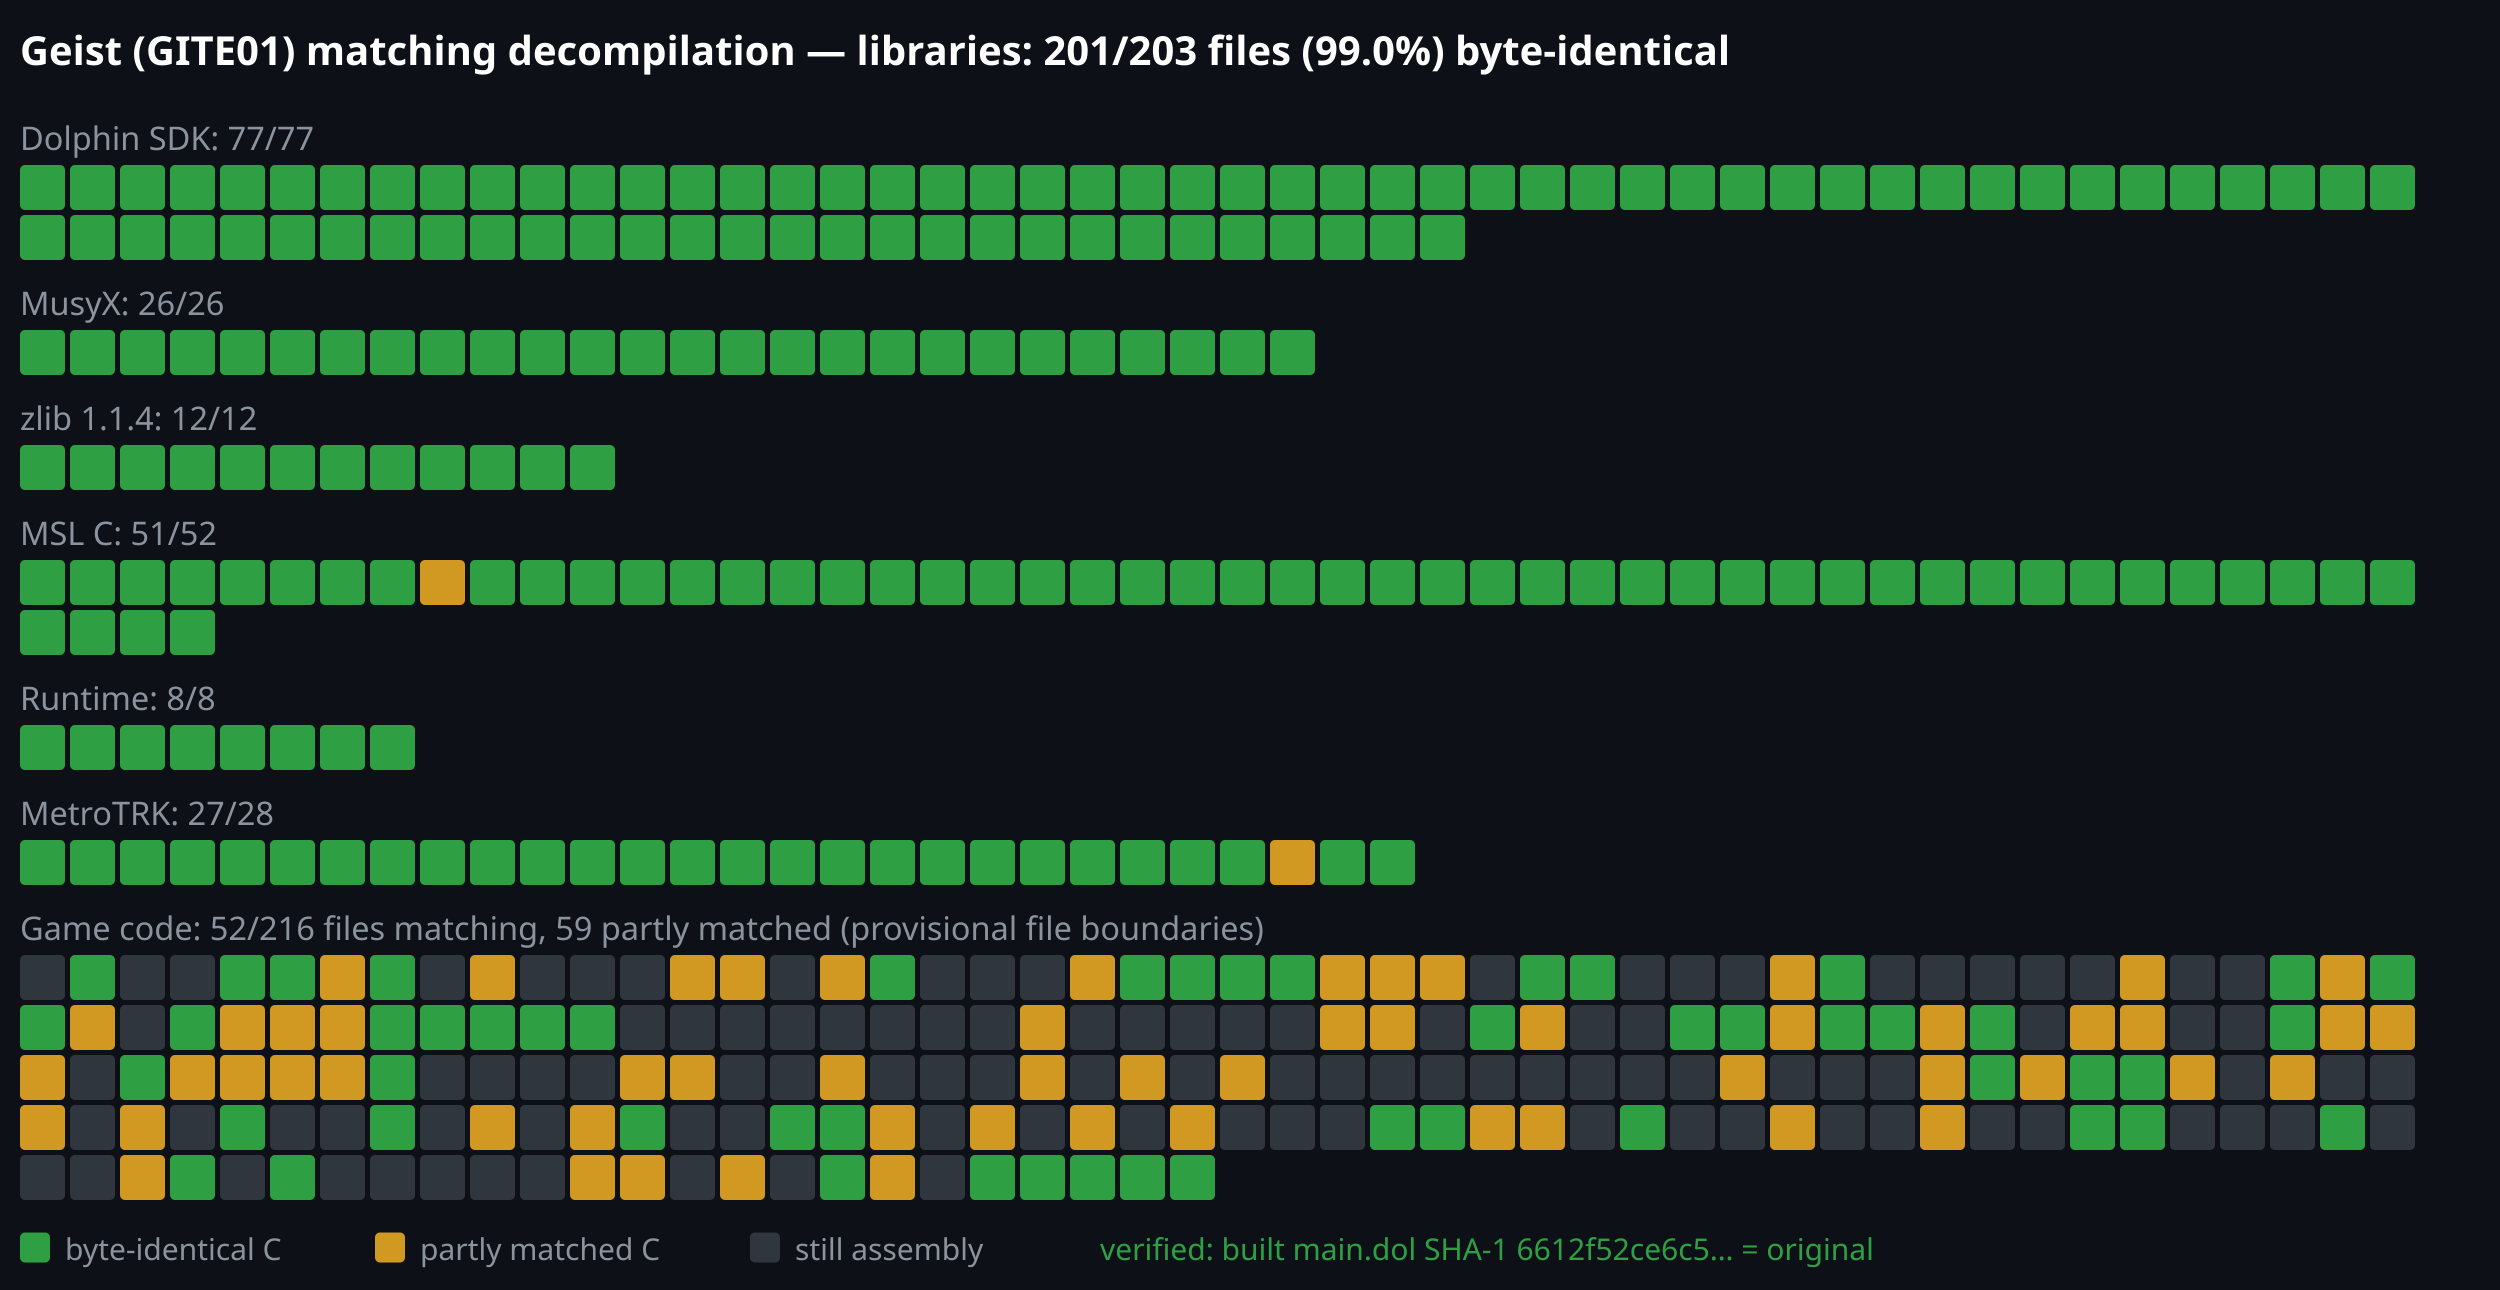
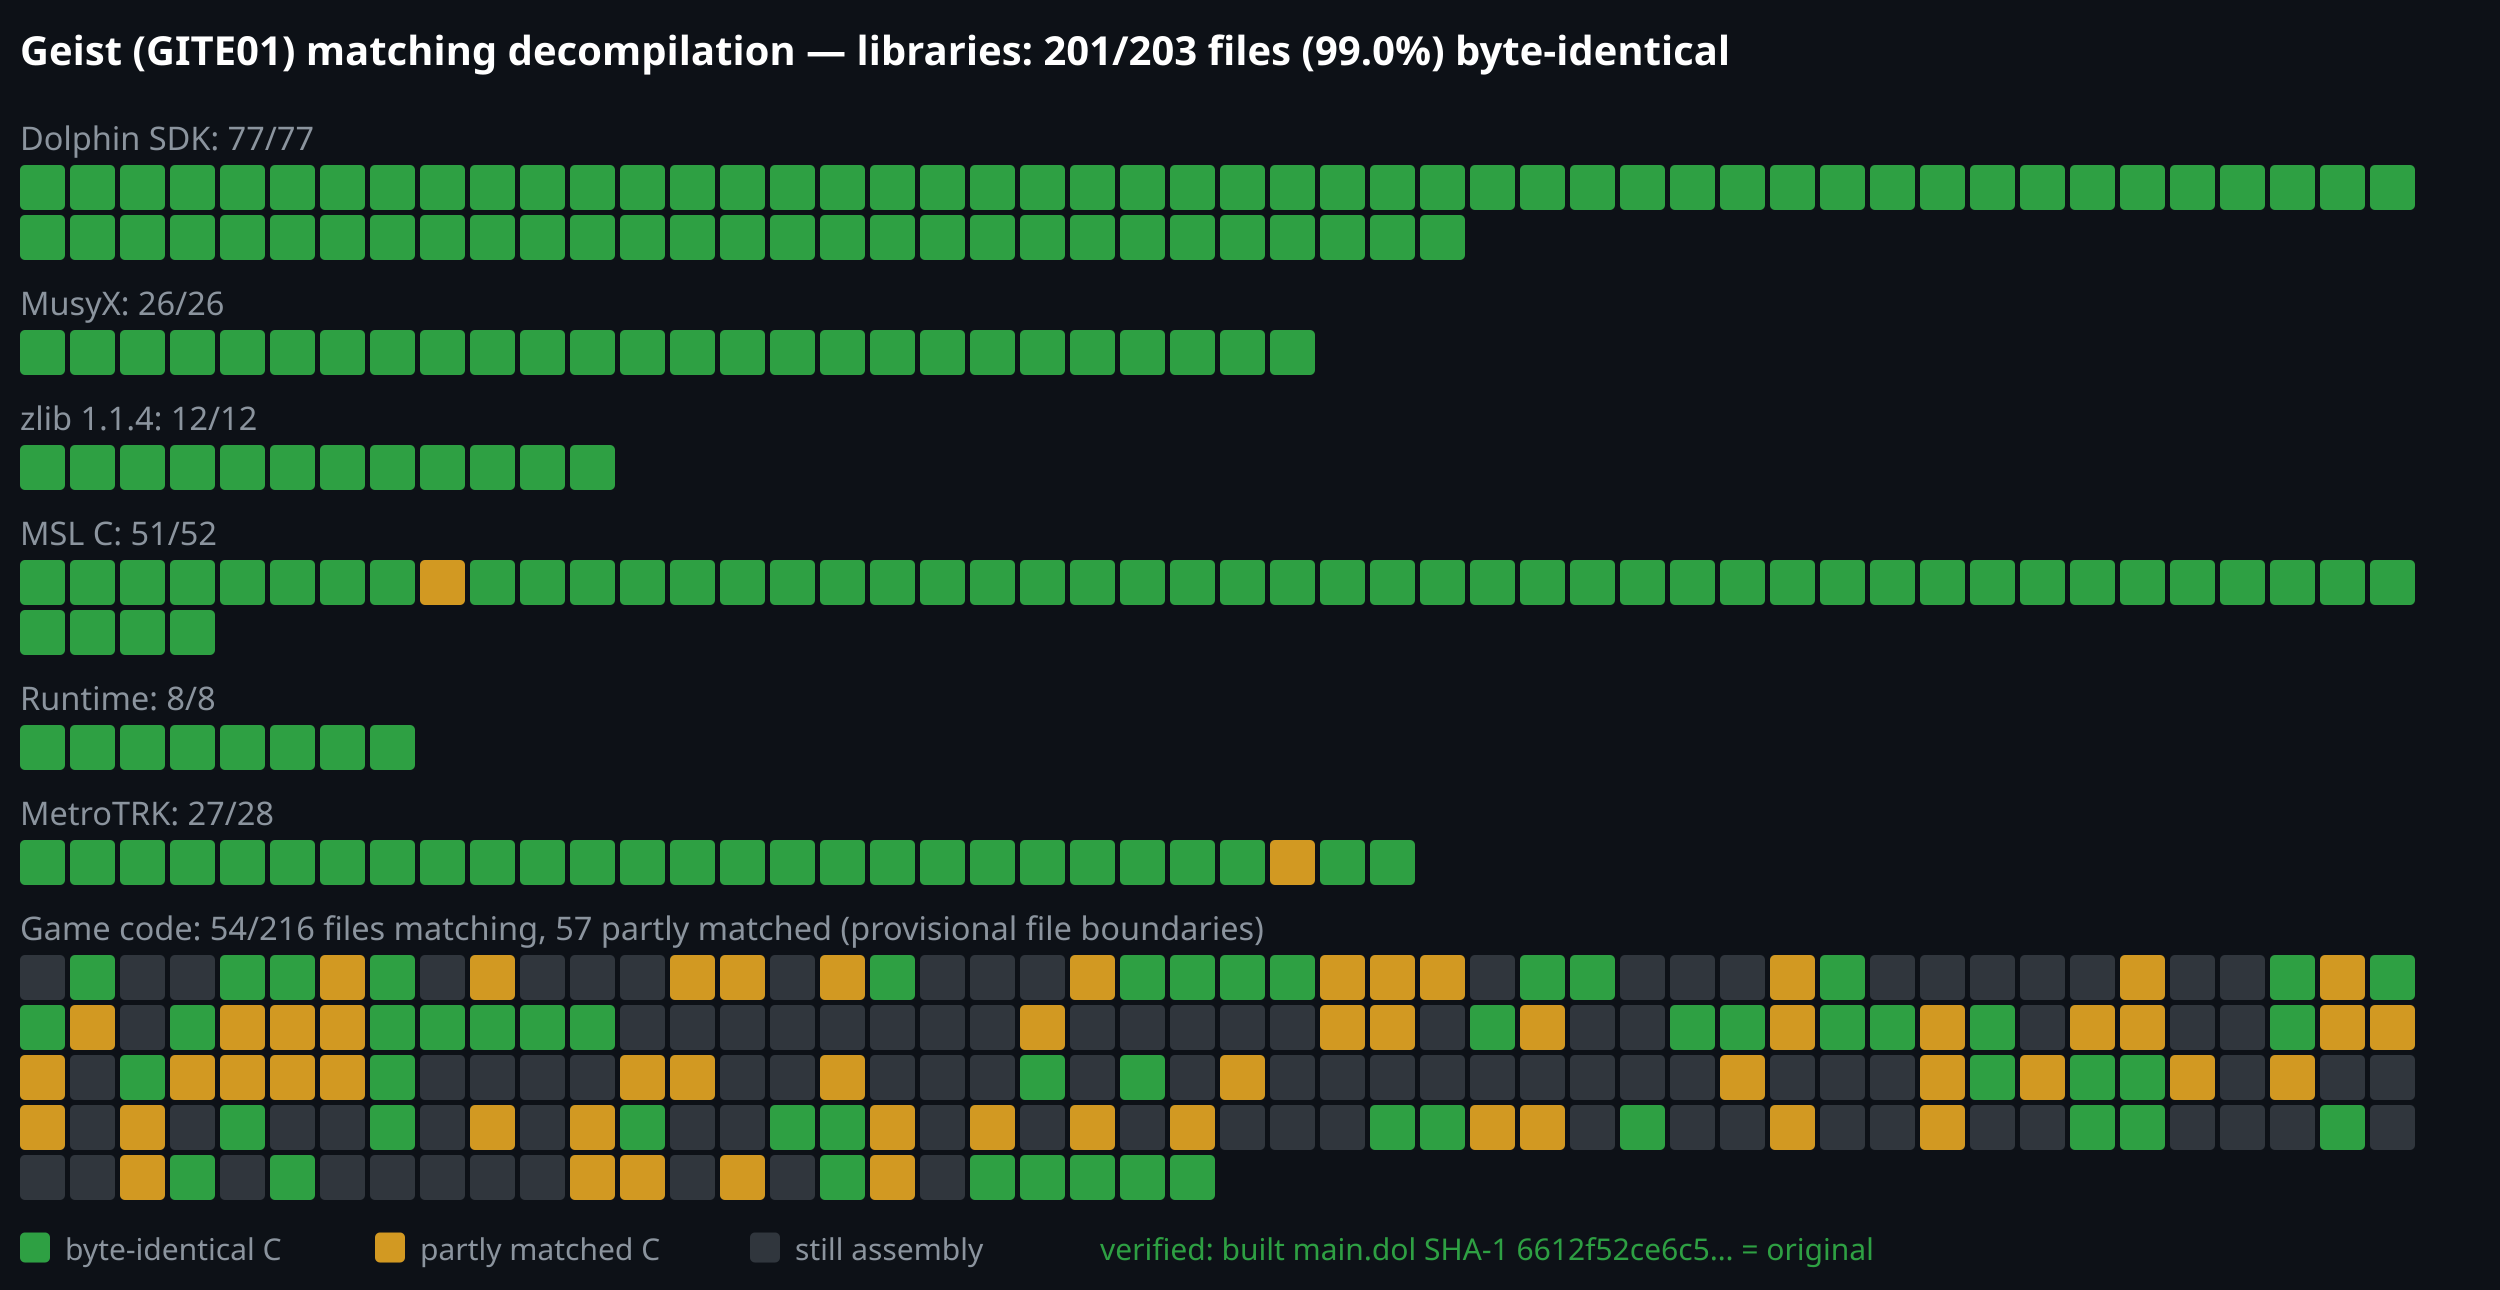
<svg xmlns="http://www.w3.org/2000/svg" viewBox="0 0 1000 516" width="1000" height="516">
  <rect width="1000" height="516" fill="#0d1117" />
  <text x="8" y="26" font-family="sans-serif" font-size="16" font-weight="bold" fill="#ffffff">Geist (GITE01) matching decompilation — libraries: 201/203 files (99.0%) byte-identical</text>
  <text x="8" y="60" font-family="sans-serif" font-size="13" font-weight="normal" fill="#8b949e">Dolphin SDK: 77/77</text>
  <rect x="8" y="66" width="18" height="18" rx="2" fill="#2ea043" />
  <rect x="28" y="66" width="18" height="18" rx="2" fill="#2ea043" />
  <rect x="48" y="66" width="18" height="18" rx="2" fill="#2ea043" />
  <rect x="68" y="66" width="18" height="18" rx="2" fill="#2ea043" />
  <rect x="88" y="66" width="18" height="18" rx="2" fill="#2ea043" />
  <rect x="108" y="66" width="18" height="18" rx="2" fill="#2ea043" />
  <rect x="128" y="66" width="18" height="18" rx="2" fill="#2ea043" />
  <rect x="148" y="66" width="18" height="18" rx="2" fill="#2ea043" />
  <rect x="168" y="66" width="18" height="18" rx="2" fill="#2ea043" />
  <rect x="188" y="66" width="18" height="18" rx="2" fill="#2ea043" />
  <rect x="208" y="66" width="18" height="18" rx="2" fill="#2ea043" />
  <rect x="228" y="66" width="18" height="18" rx="2" fill="#2ea043" />
  <rect x="248" y="66" width="18" height="18" rx="2" fill="#2ea043" />
  <rect x="268" y="66" width="18" height="18" rx="2" fill="#2ea043" />
  <rect x="288" y="66" width="18" height="18" rx="2" fill="#2ea043" />
  <rect x="308" y="66" width="18" height="18" rx="2" fill="#2ea043" />
  <rect x="328" y="66" width="18" height="18" rx="2" fill="#2ea043" />
  <rect x="348" y="66" width="18" height="18" rx="2" fill="#2ea043" />
  <rect x="368" y="66" width="18" height="18" rx="2" fill="#2ea043" />
  <rect x="388" y="66" width="18" height="18" rx="2" fill="#2ea043" />
  <rect x="408" y="66" width="18" height="18" rx="2" fill="#2ea043" />
  <rect x="428" y="66" width="18" height="18" rx="2" fill="#2ea043" />
  <rect x="448" y="66" width="18" height="18" rx="2" fill="#2ea043" />
  <rect x="468" y="66" width="18" height="18" rx="2" fill="#2ea043" />
  <rect x="488" y="66" width="18" height="18" rx="2" fill="#2ea043" />
  <rect x="508" y="66" width="18" height="18" rx="2" fill="#2ea043" />
  <rect x="528" y="66" width="18" height="18" rx="2" fill="#2ea043" />
  <rect x="548" y="66" width="18" height="18" rx="2" fill="#2ea043" />
  <rect x="568" y="66" width="18" height="18" rx="2" fill="#2ea043" />
  <rect x="588" y="66" width="18" height="18" rx="2" fill="#2ea043" />
  <rect x="608" y="66" width="18" height="18" rx="2" fill="#2ea043" />
  <rect x="628" y="66" width="18" height="18" rx="2" fill="#2ea043" />
  <rect x="648" y="66" width="18" height="18" rx="2" fill="#2ea043" />
  <rect x="668" y="66" width="18" height="18" rx="2" fill="#2ea043" />
  <rect x="688" y="66" width="18" height="18" rx="2" fill="#2ea043" />
  <rect x="708" y="66" width="18" height="18" rx="2" fill="#2ea043" />
  <rect x="728" y="66" width="18" height="18" rx="2" fill="#2ea043" />
  <rect x="748" y="66" width="18" height="18" rx="2" fill="#2ea043" />
  <rect x="768" y="66" width="18" height="18" rx="2" fill="#2ea043" />
  <rect x="788" y="66" width="18" height="18" rx="2" fill="#2ea043" />
  <rect x="808" y="66" width="18" height="18" rx="2" fill="#2ea043" />
  <rect x="828" y="66" width="18" height="18" rx="2" fill="#2ea043" />
  <rect x="848" y="66" width="18" height="18" rx="2" fill="#2ea043" />
  <rect x="868" y="66" width="18" height="18" rx="2" fill="#2ea043" />
  <rect x="888" y="66" width="18" height="18" rx="2" fill="#2ea043" />
  <rect x="908" y="66" width="18" height="18" rx="2" fill="#2ea043" />
  <rect x="928" y="66" width="18" height="18" rx="2" fill="#2ea043" />
  <rect x="948" y="66" width="18" height="18" rx="2" fill="#2ea043" />
  <rect x="8" y="86" width="18" height="18" rx="2" fill="#2ea043" />
  <rect x="28" y="86" width="18" height="18" rx="2" fill="#2ea043" />
  <rect x="48" y="86" width="18" height="18" rx="2" fill="#2ea043" />
  <rect x="68" y="86" width="18" height="18" rx="2" fill="#2ea043" />
  <rect x="88" y="86" width="18" height="18" rx="2" fill="#2ea043" />
  <rect x="108" y="86" width="18" height="18" rx="2" fill="#2ea043" />
  <rect x="128" y="86" width="18" height="18" rx="2" fill="#2ea043" />
  <rect x="148" y="86" width="18" height="18" rx="2" fill="#2ea043" />
  <rect x="168" y="86" width="18" height="18" rx="2" fill="#2ea043" />
  <rect x="188" y="86" width="18" height="18" rx="2" fill="#2ea043" />
  <rect x="208" y="86" width="18" height="18" rx="2" fill="#2ea043" />
  <rect x="228" y="86" width="18" height="18" rx="2" fill="#2ea043" />
  <rect x="248" y="86" width="18" height="18" rx="2" fill="#2ea043" />
  <rect x="268" y="86" width="18" height="18" rx="2" fill="#2ea043" />
  <rect x="288" y="86" width="18" height="18" rx="2" fill="#2ea043" />
  <rect x="308" y="86" width="18" height="18" rx="2" fill="#2ea043" />
  <rect x="328" y="86" width="18" height="18" rx="2" fill="#2ea043" />
  <rect x="348" y="86" width="18" height="18" rx="2" fill="#2ea043" />
  <rect x="368" y="86" width="18" height="18" rx="2" fill="#2ea043" />
  <rect x="388" y="86" width="18" height="18" rx="2" fill="#2ea043" />
  <rect x="408" y="86" width="18" height="18" rx="2" fill="#2ea043" />
  <rect x="428" y="86" width="18" height="18" rx="2" fill="#2ea043" />
  <rect x="448" y="86" width="18" height="18" rx="2" fill="#2ea043" />
  <rect x="468" y="86" width="18" height="18" rx="2" fill="#2ea043" />
  <rect x="488" y="86" width="18" height="18" rx="2" fill="#2ea043" />
  <rect x="508" y="86" width="18" height="18" rx="2" fill="#2ea043" />
  <rect x="528" y="86" width="18" height="18" rx="2" fill="#2ea043" />
  <rect x="548" y="86" width="18" height="18" rx="2" fill="#2ea043" />
  <rect x="568" y="86" width="18" height="18" rx="2" fill="#2ea043" />
  <text x="8" y="126" font-family="sans-serif" font-size="13" font-weight="normal" fill="#8b949e">MusyX: 26/26</text>
  <rect x="8" y="132" width="18" height="18" rx="2" fill="#2ea043" />
  <rect x="28" y="132" width="18" height="18" rx="2" fill="#2ea043" />
  <rect x="48" y="132" width="18" height="18" rx="2" fill="#2ea043" />
  <rect x="68" y="132" width="18" height="18" rx="2" fill="#2ea043" />
  <rect x="88" y="132" width="18" height="18" rx="2" fill="#2ea043" />
  <rect x="108" y="132" width="18" height="18" rx="2" fill="#2ea043" />
  <rect x="128" y="132" width="18" height="18" rx="2" fill="#2ea043" />
  <rect x="148" y="132" width="18" height="18" rx="2" fill="#2ea043" />
  <rect x="168" y="132" width="18" height="18" rx="2" fill="#2ea043" />
  <rect x="188" y="132" width="18" height="18" rx="2" fill="#2ea043" />
  <rect x="208" y="132" width="18" height="18" rx="2" fill="#2ea043" />
  <rect x="228" y="132" width="18" height="18" rx="2" fill="#2ea043" />
  <rect x="248" y="132" width="18" height="18" rx="2" fill="#2ea043" />
  <rect x="268" y="132" width="18" height="18" rx="2" fill="#2ea043" />
  <rect x="288" y="132" width="18" height="18" rx="2" fill="#2ea043" />
  <rect x="308" y="132" width="18" height="18" rx="2" fill="#2ea043" />
  <rect x="328" y="132" width="18" height="18" rx="2" fill="#2ea043" />
  <rect x="348" y="132" width="18" height="18" rx="2" fill="#2ea043" />
  <rect x="368" y="132" width="18" height="18" rx="2" fill="#2ea043" />
  <rect x="388" y="132" width="18" height="18" rx="2" fill="#2ea043" />
  <rect x="408" y="132" width="18" height="18" rx="2" fill="#2ea043" />
  <rect x="428" y="132" width="18" height="18" rx="2" fill="#2ea043" />
  <rect x="448" y="132" width="18" height="18" rx="2" fill="#2ea043" />
  <rect x="468" y="132" width="18" height="18" rx="2" fill="#2ea043" />
  <rect x="488" y="132" width="18" height="18" rx="2" fill="#2ea043" />
  <rect x="508" y="132" width="18" height="18" rx="2" fill="#2ea043" />
  <text x="8" y="172" font-family="sans-serif" font-size="13" font-weight="normal" fill="#8b949e">zlib 1.1.4: 12/12</text>
  <rect x="8" y="178" width="18" height="18" rx="2" fill="#2ea043" />
  <rect x="28" y="178" width="18" height="18" rx="2" fill="#2ea043" />
  <rect x="48" y="178" width="18" height="18" rx="2" fill="#2ea043" />
  <rect x="68" y="178" width="18" height="18" rx="2" fill="#2ea043" />
  <rect x="88" y="178" width="18" height="18" rx="2" fill="#2ea043" />
  <rect x="108" y="178" width="18" height="18" rx="2" fill="#2ea043" />
  <rect x="128" y="178" width="18" height="18" rx="2" fill="#2ea043" />
  <rect x="148" y="178" width="18" height="18" rx="2" fill="#2ea043" />
  <rect x="168" y="178" width="18" height="18" rx="2" fill="#2ea043" />
  <rect x="188" y="178" width="18" height="18" rx="2" fill="#2ea043" />
  <rect x="208" y="178" width="18" height="18" rx="2" fill="#2ea043" />
  <rect x="228" y="178" width="18" height="18" rx="2" fill="#2ea043" />
  <text x="8" y="218" font-family="sans-serif" font-size="13" font-weight="normal" fill="#8b949e">MSL C: 51/52</text>
  <rect x="8" y="224" width="18" height="18" rx="2" fill="#2ea043" />
  <rect x="28" y="224" width="18" height="18" rx="2" fill="#2ea043" />
  <rect x="48" y="224" width="18" height="18" rx="2" fill="#2ea043" />
  <rect x="68" y="224" width="18" height="18" rx="2" fill="#2ea043" />
  <rect x="88" y="224" width="18" height="18" rx="2" fill="#2ea043" />
  <rect x="108" y="224" width="18" height="18" rx="2" fill="#2ea043" />
  <rect x="128" y="224" width="18" height="18" rx="2" fill="#2ea043" />
  <rect x="148" y="224" width="18" height="18" rx="2" fill="#2ea043" />
  <rect x="168" y="224" width="18" height="18" rx="2" fill="#d29922" />
  <rect x="188" y="224" width="18" height="18" rx="2" fill="#2ea043" />
  <rect x="208" y="224" width="18" height="18" rx="2" fill="#2ea043" />
  <rect x="228" y="224" width="18" height="18" rx="2" fill="#2ea043" />
  <rect x="248" y="224" width="18" height="18" rx="2" fill="#2ea043" />
  <rect x="268" y="224" width="18" height="18" rx="2" fill="#2ea043" />
  <rect x="288" y="224" width="18" height="18" rx="2" fill="#2ea043" />
  <rect x="308" y="224" width="18" height="18" rx="2" fill="#2ea043" />
  <rect x="328" y="224" width="18" height="18" rx="2" fill="#2ea043" />
  <rect x="348" y="224" width="18" height="18" rx="2" fill="#2ea043" />
  <rect x="368" y="224" width="18" height="18" rx="2" fill="#2ea043" />
  <rect x="388" y="224" width="18" height="18" rx="2" fill="#2ea043" />
  <rect x="408" y="224" width="18" height="18" rx="2" fill="#2ea043" />
  <rect x="428" y="224" width="18" height="18" rx="2" fill="#2ea043" />
  <rect x="448" y="224" width="18" height="18" rx="2" fill="#2ea043" />
  <rect x="468" y="224" width="18" height="18" rx="2" fill="#2ea043" />
  <rect x="488" y="224" width="18" height="18" rx="2" fill="#2ea043" />
  <rect x="508" y="224" width="18" height="18" rx="2" fill="#2ea043" />
  <rect x="528" y="224" width="18" height="18" rx="2" fill="#2ea043" />
  <rect x="548" y="224" width="18" height="18" rx="2" fill="#2ea043" />
  <rect x="568" y="224" width="18" height="18" rx="2" fill="#2ea043" />
  <rect x="588" y="224" width="18" height="18" rx="2" fill="#2ea043" />
  <rect x="608" y="224" width="18" height="18" rx="2" fill="#2ea043" />
  <rect x="628" y="224" width="18" height="18" rx="2" fill="#2ea043" />
  <rect x="648" y="224" width="18" height="18" rx="2" fill="#2ea043" />
  <rect x="668" y="224" width="18" height="18" rx="2" fill="#2ea043" />
  <rect x="688" y="224" width="18" height="18" rx="2" fill="#2ea043" />
  <rect x="708" y="224" width="18" height="18" rx="2" fill="#2ea043" />
  <rect x="728" y="224" width="18" height="18" rx="2" fill="#2ea043" />
  <rect x="748" y="224" width="18" height="18" rx="2" fill="#2ea043" />
  <rect x="768" y="224" width="18" height="18" rx="2" fill="#2ea043" />
  <rect x="788" y="224" width="18" height="18" rx="2" fill="#2ea043" />
  <rect x="808" y="224" width="18" height="18" rx="2" fill="#2ea043" />
  <rect x="828" y="224" width="18" height="18" rx="2" fill="#2ea043" />
  <rect x="848" y="224" width="18" height="18" rx="2" fill="#2ea043" />
  <rect x="868" y="224" width="18" height="18" rx="2" fill="#2ea043" />
  <rect x="888" y="224" width="18" height="18" rx="2" fill="#2ea043" />
  <rect x="908" y="224" width="18" height="18" rx="2" fill="#2ea043" />
  <rect x="928" y="224" width="18" height="18" rx="2" fill="#2ea043" />
  <rect x="948" y="224" width="18" height="18" rx="2" fill="#2ea043" />
  <rect x="8" y="244" width="18" height="18" rx="2" fill="#2ea043" />
  <rect x="28" y="244" width="18" height="18" rx="2" fill="#2ea043" />
  <rect x="48" y="244" width="18" height="18" rx="2" fill="#2ea043" />
  <rect x="68" y="244" width="18" height="18" rx="2" fill="#2ea043" />
  <text x="8" y="284" font-family="sans-serif" font-size="13" font-weight="normal" fill="#8b949e">Runtime: 8/8</text>
  <rect x="8" y="290" width="18" height="18" rx="2" fill="#2ea043" />
  <rect x="28" y="290" width="18" height="18" rx="2" fill="#2ea043" />
  <rect x="48" y="290" width="18" height="18" rx="2" fill="#2ea043" />
  <rect x="68" y="290" width="18" height="18" rx="2" fill="#2ea043" />
  <rect x="88" y="290" width="18" height="18" rx="2" fill="#2ea043" />
  <rect x="108" y="290" width="18" height="18" rx="2" fill="#2ea043" />
  <rect x="128" y="290" width="18" height="18" rx="2" fill="#2ea043" />
  <rect x="148" y="290" width="18" height="18" rx="2" fill="#2ea043" />
  <text x="8" y="330" font-family="sans-serif" font-size="13" font-weight="normal" fill="#8b949e">MetroTRK: 27/28</text>
  <rect x="8" y="336" width="18" height="18" rx="2" fill="#2ea043" />
  <rect x="28" y="336" width="18" height="18" rx="2" fill="#2ea043" />
  <rect x="48" y="336" width="18" height="18" rx="2" fill="#2ea043" />
  <rect x="68" y="336" width="18" height="18" rx="2" fill="#2ea043" />
  <rect x="88" y="336" width="18" height="18" rx="2" fill="#2ea043" />
  <rect x="108" y="336" width="18" height="18" rx="2" fill="#2ea043" />
  <rect x="128" y="336" width="18" height="18" rx="2" fill="#2ea043" />
  <rect x="148" y="336" width="18" height="18" rx="2" fill="#2ea043" />
  <rect x="168" y="336" width="18" height="18" rx="2" fill="#2ea043" />
  <rect x="188" y="336" width="18" height="18" rx="2" fill="#2ea043" />
  <rect x="208" y="336" width="18" height="18" rx="2" fill="#2ea043" />
  <rect x="228" y="336" width="18" height="18" rx="2" fill="#2ea043" />
  <rect x="248" y="336" width="18" height="18" rx="2" fill="#2ea043" />
  <rect x="268" y="336" width="18" height="18" rx="2" fill="#2ea043" />
  <rect x="288" y="336" width="18" height="18" rx="2" fill="#2ea043" />
  <rect x="308" y="336" width="18" height="18" rx="2" fill="#2ea043" />
  <rect x="328" y="336" width="18" height="18" rx="2" fill="#2ea043" />
  <rect x="348" y="336" width="18" height="18" rx="2" fill="#2ea043" />
  <rect x="368" y="336" width="18" height="18" rx="2" fill="#2ea043" />
  <rect x="388" y="336" width="18" height="18" rx="2" fill="#2ea043" />
  <rect x="408" y="336" width="18" height="18" rx="2" fill="#2ea043" />
  <rect x="428" y="336" width="18" height="18" rx="2" fill="#2ea043" />
  <rect x="448" y="336" width="18" height="18" rx="2" fill="#2ea043" />
  <rect x="468" y="336" width="18" height="18" rx="2" fill="#2ea043" />
  <rect x="488" y="336" width="18" height="18" rx="2" fill="#2ea043" />
  <rect x="508" y="336" width="18" height="18" rx="2" fill="#d29922" />
  <rect x="528" y="336" width="18" height="18" rx="2" fill="#2ea043" />
  <rect x="548" y="336" width="18" height="18" rx="2" fill="#2ea043" />
-   <text x="8" y="376" font-family="sans-serif" font-size="13" font-weight="normal" fill="#8b949e">Game code: 52/216 files matching, 59 partly matched (provisional file boundaries)</text>
+   <text x="8" y="376" font-family="sans-serif" font-size="13" font-weight="normal" fill="#8b949e">Game code: 54/216 files matching, 57 partly matched (provisional file boundaries)</text>
  <rect x="8" y="382" width="18" height="18" rx="2" fill="#30363d" />
  <rect x="28" y="382" width="18" height="18" rx="2" fill="#2ea043" />
  <rect x="48" y="382" width="18" height="18" rx="2" fill="#30363d" />
  <rect x="68" y="382" width="18" height="18" rx="2" fill="#30363d" />
  <rect x="88" y="382" width="18" height="18" rx="2" fill="#2ea043" />
  <rect x="108" y="382" width="18" height="18" rx="2" fill="#2ea043" />
  <rect x="128" y="382" width="18" height="18" rx="2" fill="#d29922" />
  <rect x="148" y="382" width="18" height="18" rx="2" fill="#2ea043" />
  <rect x="168" y="382" width="18" height="18" rx="2" fill="#30363d" />
  <rect x="188" y="382" width="18" height="18" rx="2" fill="#d29922" />
  <rect x="208" y="382" width="18" height="18" rx="2" fill="#30363d" />
  <rect x="228" y="382" width="18" height="18" rx="2" fill="#30363d" />
  <rect x="248" y="382" width="18" height="18" rx="2" fill="#30363d" />
  <rect x="268" y="382" width="18" height="18" rx="2" fill="#d29922" />
  <rect x="288" y="382" width="18" height="18" rx="2" fill="#d29922" />
  <rect x="308" y="382" width="18" height="18" rx="2" fill="#30363d" />
  <rect x="328" y="382" width="18" height="18" rx="2" fill="#d29922" />
  <rect x="348" y="382" width="18" height="18" rx="2" fill="#2ea043" />
  <rect x="368" y="382" width="18" height="18" rx="2" fill="#30363d" />
  <rect x="388" y="382" width="18" height="18" rx="2" fill="#30363d" />
  <rect x="408" y="382" width="18" height="18" rx="2" fill="#30363d" />
  <rect x="428" y="382" width="18" height="18" rx="2" fill="#d29922" />
  <rect x="448" y="382" width="18" height="18" rx="2" fill="#2ea043" />
  <rect x="468" y="382" width="18" height="18" rx="2" fill="#2ea043" />
  <rect x="488" y="382" width="18" height="18" rx="2" fill="#2ea043" />
  <rect x="508" y="382" width="18" height="18" rx="2" fill="#2ea043" />
  <rect x="528" y="382" width="18" height="18" rx="2" fill="#d29922" />
  <rect x="548" y="382" width="18" height="18" rx="2" fill="#d29922" />
  <rect x="568" y="382" width="18" height="18" rx="2" fill="#d29922" />
  <rect x="588" y="382" width="18" height="18" rx="2" fill="#30363d" />
  <rect x="608" y="382" width="18" height="18" rx="2" fill="#2ea043" />
  <rect x="628" y="382" width="18" height="18" rx="2" fill="#2ea043" />
  <rect x="648" y="382" width="18" height="18" rx="2" fill="#30363d" />
  <rect x="668" y="382" width="18" height="18" rx="2" fill="#30363d" />
  <rect x="688" y="382" width="18" height="18" rx="2" fill="#30363d" />
  <rect x="708" y="382" width="18" height="18" rx="2" fill="#d29922" />
  <rect x="728" y="382" width="18" height="18" rx="2" fill="#2ea043" />
  <rect x="748" y="382" width="18" height="18" rx="2" fill="#30363d" />
  <rect x="768" y="382" width="18" height="18" rx="2" fill="#30363d" />
  <rect x="788" y="382" width="18" height="18" rx="2" fill="#30363d" />
  <rect x="808" y="382" width="18" height="18" rx="2" fill="#30363d" />
  <rect x="828" y="382" width="18" height="18" rx="2" fill="#30363d" />
  <rect x="848" y="382" width="18" height="18" rx="2" fill="#d29922" />
  <rect x="868" y="382" width="18" height="18" rx="2" fill="#30363d" />
  <rect x="888" y="382" width="18" height="18" rx="2" fill="#30363d" />
  <rect x="908" y="382" width="18" height="18" rx="2" fill="#2ea043" />
  <rect x="928" y="382" width="18" height="18" rx="2" fill="#d29922" />
  <rect x="948" y="382" width="18" height="18" rx="2" fill="#2ea043" />
  <rect x="8" y="402" width="18" height="18" rx="2" fill="#2ea043" />
  <rect x="28" y="402" width="18" height="18" rx="2" fill="#d29922" />
  <rect x="48" y="402" width="18" height="18" rx="2" fill="#30363d" />
  <rect x="68" y="402" width="18" height="18" rx="2" fill="#2ea043" />
  <rect x="88" y="402" width="18" height="18" rx="2" fill="#d29922" />
  <rect x="108" y="402" width="18" height="18" rx="2" fill="#d29922" />
  <rect x="128" y="402" width="18" height="18" rx="2" fill="#d29922" />
  <rect x="148" y="402" width="18" height="18" rx="2" fill="#2ea043" />
  <rect x="168" y="402" width="18" height="18" rx="2" fill="#2ea043" />
  <rect x="188" y="402" width="18" height="18" rx="2" fill="#2ea043" />
  <rect x="208" y="402" width="18" height="18" rx="2" fill="#2ea043" />
  <rect x="228" y="402" width="18" height="18" rx="2" fill="#2ea043" />
  <rect x="248" y="402" width="18" height="18" rx="2" fill="#30363d" />
  <rect x="268" y="402" width="18" height="18" rx="2" fill="#30363d" />
  <rect x="288" y="402" width="18" height="18" rx="2" fill="#30363d" />
  <rect x="308" y="402" width="18" height="18" rx="2" fill="#30363d" />
  <rect x="328" y="402" width="18" height="18" rx="2" fill="#30363d" />
  <rect x="348" y="402" width="18" height="18" rx="2" fill="#30363d" />
  <rect x="368" y="402" width="18" height="18" rx="2" fill="#30363d" />
  <rect x="388" y="402" width="18" height="18" rx="2" fill="#30363d" />
  <rect x="408" y="402" width="18" height="18" rx="2" fill="#d29922" />
  <rect x="428" y="402" width="18" height="18" rx="2" fill="#30363d" />
  <rect x="448" y="402" width="18" height="18" rx="2" fill="#30363d" />
  <rect x="468" y="402" width="18" height="18" rx="2" fill="#30363d" />
  <rect x="488" y="402" width="18" height="18" rx="2" fill="#30363d" />
  <rect x="508" y="402" width="18" height="18" rx="2" fill="#30363d" />
  <rect x="528" y="402" width="18" height="18" rx="2" fill="#d29922" />
  <rect x="548" y="402" width="18" height="18" rx="2" fill="#d29922" />
  <rect x="568" y="402" width="18" height="18" rx="2" fill="#30363d" />
  <rect x="588" y="402" width="18" height="18" rx="2" fill="#2ea043" />
  <rect x="608" y="402" width="18" height="18" rx="2" fill="#d29922" />
  <rect x="628" y="402" width="18" height="18" rx="2" fill="#30363d" />
  <rect x="648" y="402" width="18" height="18" rx="2" fill="#30363d" />
  <rect x="668" y="402" width="18" height="18" rx="2" fill="#2ea043" />
  <rect x="688" y="402" width="18" height="18" rx="2" fill="#2ea043" />
  <rect x="708" y="402" width="18" height="18" rx="2" fill="#d29922" />
  <rect x="728" y="402" width="18" height="18" rx="2" fill="#2ea043" />
  <rect x="748" y="402" width="18" height="18" rx="2" fill="#2ea043" />
  <rect x="768" y="402" width="18" height="18" rx="2" fill="#d29922" />
  <rect x="788" y="402" width="18" height="18" rx="2" fill="#2ea043" />
  <rect x="808" y="402" width="18" height="18" rx="2" fill="#30363d" />
  <rect x="828" y="402" width="18" height="18" rx="2" fill="#d29922" />
  <rect x="848" y="402" width="18" height="18" rx="2" fill="#d29922" />
  <rect x="868" y="402" width="18" height="18" rx="2" fill="#30363d" />
  <rect x="888" y="402" width="18" height="18" rx="2" fill="#30363d" />
  <rect x="908" y="402" width="18" height="18" rx="2" fill="#2ea043" />
  <rect x="928" y="402" width="18" height="18" rx="2" fill="#d29922" />
  <rect x="948" y="402" width="18" height="18" rx="2" fill="#d29922" />
  <rect x="8" y="422" width="18" height="18" rx="2" fill="#d29922" />
  <rect x="28" y="422" width="18" height="18" rx="2" fill="#30363d" />
  <rect x="48" y="422" width="18" height="18" rx="2" fill="#2ea043" />
  <rect x="68" y="422" width="18" height="18" rx="2" fill="#d29922" />
  <rect x="88" y="422" width="18" height="18" rx="2" fill="#d29922" />
  <rect x="108" y="422" width="18" height="18" rx="2" fill="#d29922" />
  <rect x="128" y="422" width="18" height="18" rx="2" fill="#d29922" />
  <rect x="148" y="422" width="18" height="18" rx="2" fill="#2ea043" />
  <rect x="168" y="422" width="18" height="18" rx="2" fill="#30363d" />
  <rect x="188" y="422" width="18" height="18" rx="2" fill="#30363d" />
  <rect x="208" y="422" width="18" height="18" rx="2" fill="#30363d" />
  <rect x="228" y="422" width="18" height="18" rx="2" fill="#30363d" />
  <rect x="248" y="422" width="18" height="18" rx="2" fill="#d29922" />
  <rect x="268" y="422" width="18" height="18" rx="2" fill="#d29922" />
  <rect x="288" y="422" width="18" height="18" rx="2" fill="#30363d" />
  <rect x="308" y="422" width="18" height="18" rx="2" fill="#30363d" />
  <rect x="328" y="422" width="18" height="18" rx="2" fill="#d29922" />
  <rect x="348" y="422" width="18" height="18" rx="2" fill="#30363d" />
  <rect x="368" y="422" width="18" height="18" rx="2" fill="#30363d" />
  <rect x="388" y="422" width="18" height="18" rx="2" fill="#30363d" />
-   <rect x="408" y="422" width="18" height="18" rx="2" fill="#d29922" />
+   <rect x="408" y="422" width="18" height="18" rx="2" fill="#2ea043" />
  <rect x="428" y="422" width="18" height="18" rx="2" fill="#30363d" />
-   <rect x="448" y="422" width="18" height="18" rx="2" fill="#d29922" />
+   <rect x="448" y="422" width="18" height="18" rx="2" fill="#2ea043" />
  <rect x="468" y="422" width="18" height="18" rx="2" fill="#30363d" />
  <rect x="488" y="422" width="18" height="18" rx="2" fill="#d29922" />
  <rect x="508" y="422" width="18" height="18" rx="2" fill="#30363d" />
  <rect x="528" y="422" width="18" height="18" rx="2" fill="#30363d" />
  <rect x="548" y="422" width="18" height="18" rx="2" fill="#30363d" />
  <rect x="568" y="422" width="18" height="18" rx="2" fill="#30363d" />
  <rect x="588" y="422" width="18" height="18" rx="2" fill="#30363d" />
  <rect x="608" y="422" width="18" height="18" rx="2" fill="#30363d" />
  <rect x="628" y="422" width="18" height="18" rx="2" fill="#30363d" />
  <rect x="648" y="422" width="18" height="18" rx="2" fill="#30363d" />
  <rect x="668" y="422" width="18" height="18" rx="2" fill="#30363d" />
  <rect x="688" y="422" width="18" height="18" rx="2" fill="#d29922" />
  <rect x="708" y="422" width="18" height="18" rx="2" fill="#30363d" />
  <rect x="728" y="422" width="18" height="18" rx="2" fill="#30363d" />
  <rect x="748" y="422" width="18" height="18" rx="2" fill="#30363d" />
  <rect x="768" y="422" width="18" height="18" rx="2" fill="#d29922" />
  <rect x="788" y="422" width="18" height="18" rx="2" fill="#2ea043" />
  <rect x="808" y="422" width="18" height="18" rx="2" fill="#d29922" />
  <rect x="828" y="422" width="18" height="18" rx="2" fill="#2ea043" />
  <rect x="848" y="422" width="18" height="18" rx="2" fill="#2ea043" />
  <rect x="868" y="422" width="18" height="18" rx="2" fill="#d29922" />
  <rect x="888" y="422" width="18" height="18" rx="2" fill="#30363d" />
  <rect x="908" y="422" width="18" height="18" rx="2" fill="#d29922" />
  <rect x="928" y="422" width="18" height="18" rx="2" fill="#30363d" />
  <rect x="948" y="422" width="18" height="18" rx="2" fill="#30363d" />
  <rect x="8" y="442" width="18" height="18" rx="2" fill="#d29922" />
  <rect x="28" y="442" width="18" height="18" rx="2" fill="#30363d" />
  <rect x="48" y="442" width="18" height="18" rx="2" fill="#d29922" />
  <rect x="68" y="442" width="18" height="18" rx="2" fill="#30363d" />
  <rect x="88" y="442" width="18" height="18" rx="2" fill="#2ea043" />
  <rect x="108" y="442" width="18" height="18" rx="2" fill="#30363d" />
  <rect x="128" y="442" width="18" height="18" rx="2" fill="#30363d" />
  <rect x="148" y="442" width="18" height="18" rx="2" fill="#2ea043" />
  <rect x="168" y="442" width="18" height="18" rx="2" fill="#30363d" />
  <rect x="188" y="442" width="18" height="18" rx="2" fill="#d29922" />
  <rect x="208" y="442" width="18" height="18" rx="2" fill="#30363d" />
  <rect x="228" y="442" width="18" height="18" rx="2" fill="#d29922" />
  <rect x="248" y="442" width="18" height="18" rx="2" fill="#2ea043" />
  <rect x="268" y="442" width="18" height="18" rx="2" fill="#30363d" />
  <rect x="288" y="442" width="18" height="18" rx="2" fill="#30363d" />
  <rect x="308" y="442" width="18" height="18" rx="2" fill="#2ea043" />
  <rect x="328" y="442" width="18" height="18" rx="2" fill="#2ea043" />
  <rect x="348" y="442" width="18" height="18" rx="2" fill="#d29922" />
  <rect x="368" y="442" width="18" height="18" rx="2" fill="#30363d" />
  <rect x="388" y="442" width="18" height="18" rx="2" fill="#d29922" />
  <rect x="408" y="442" width="18" height="18" rx="2" fill="#30363d" />
  <rect x="428" y="442" width="18" height="18" rx="2" fill="#d29922" />
  <rect x="448" y="442" width="18" height="18" rx="2" fill="#30363d" />
  <rect x="468" y="442" width="18" height="18" rx="2" fill="#d29922" />
  <rect x="488" y="442" width="18" height="18" rx="2" fill="#30363d" />
  <rect x="508" y="442" width="18" height="18" rx="2" fill="#30363d" />
  <rect x="528" y="442" width="18" height="18" rx="2" fill="#30363d" />
  <rect x="548" y="442" width="18" height="18" rx="2" fill="#2ea043" />
  <rect x="568" y="442" width="18" height="18" rx="2" fill="#2ea043" />
  <rect x="588" y="442" width="18" height="18" rx="2" fill="#d29922" />
  <rect x="608" y="442" width="18" height="18" rx="2" fill="#d29922" />
  <rect x="628" y="442" width="18" height="18" rx="2" fill="#30363d" />
  <rect x="648" y="442" width="18" height="18" rx="2" fill="#2ea043" />
  <rect x="668" y="442" width="18" height="18" rx="2" fill="#30363d" />
  <rect x="688" y="442" width="18" height="18" rx="2" fill="#30363d" />
  <rect x="708" y="442" width="18" height="18" rx="2" fill="#d29922" />
  <rect x="728" y="442" width="18" height="18" rx="2" fill="#30363d" />
  <rect x="748" y="442" width="18" height="18" rx="2" fill="#30363d" />
  <rect x="768" y="442" width="18" height="18" rx="2" fill="#d29922" />
  <rect x="788" y="442" width="18" height="18" rx="2" fill="#30363d" />
  <rect x="808" y="442" width="18" height="18" rx="2" fill="#30363d" />
  <rect x="828" y="442" width="18" height="18" rx="2" fill="#2ea043" />
  <rect x="848" y="442" width="18" height="18" rx="2" fill="#2ea043" />
  <rect x="868" y="442" width="18" height="18" rx="2" fill="#30363d" />
  <rect x="888" y="442" width="18" height="18" rx="2" fill="#30363d" />
  <rect x="908" y="442" width="18" height="18" rx="2" fill="#30363d" />
  <rect x="928" y="442" width="18" height="18" rx="2" fill="#2ea043" />
  <rect x="948" y="442" width="18" height="18" rx="2" fill="#30363d" />
  <rect x="8" y="462" width="18" height="18" rx="2" fill="#30363d" />
  <rect x="28" y="462" width="18" height="18" rx="2" fill="#30363d" />
  <rect x="48" y="462" width="18" height="18" rx="2" fill="#d29922" />
  <rect x="68" y="462" width="18" height="18" rx="2" fill="#2ea043" />
  <rect x="88" y="462" width="18" height="18" rx="2" fill="#30363d" />
  <rect x="108" y="462" width="18" height="18" rx="2" fill="#2ea043" />
  <rect x="128" y="462" width="18" height="18" rx="2" fill="#30363d" />
  <rect x="148" y="462" width="18" height="18" rx="2" fill="#30363d" />
  <rect x="168" y="462" width="18" height="18" rx="2" fill="#30363d" />
  <rect x="188" y="462" width="18" height="18" rx="2" fill="#30363d" />
  <rect x="208" y="462" width="18" height="18" rx="2" fill="#30363d" />
  <rect x="228" y="462" width="18" height="18" rx="2" fill="#d29922" />
  <rect x="248" y="462" width="18" height="18" rx="2" fill="#d29922" />
  <rect x="268" y="462" width="18" height="18" rx="2" fill="#30363d" />
  <rect x="288" y="462" width="18" height="18" rx="2" fill="#d29922" />
  <rect x="308" y="462" width="18" height="18" rx="2" fill="#30363d" />
  <rect x="328" y="462" width="18" height="18" rx="2" fill="#2ea043" />
  <rect x="348" y="462" width="18" height="18" rx="2" fill="#d29922" />
  <rect x="368" y="462" width="18" height="18" rx="2" fill="#30363d" />
  <rect x="388" y="462" width="18" height="18" rx="2" fill="#2ea043" />
  <rect x="408" y="462" width="18" height="18" rx="2" fill="#2ea043" />
  <rect x="428" y="462" width="18" height="18" rx="2" fill="#2ea043" />
  <rect x="448" y="462" width="18" height="18" rx="2" fill="#2ea043" />
  <rect x="468" y="462" width="18" height="18" rx="2" fill="#2ea043" />
  <rect x="8" y="493" width="12" height="12" rx="2" fill="#2ea043" />
  <text x="26" y="504" font-family="sans-serif" font-size="12" font-weight="normal" fill="#8b949e">byte-identical C</text>
  <rect x="150" y="493" width="12" height="12" rx="2" fill="#d29922" />
  <text x="168" y="504" font-family="sans-serif" font-size="12" font-weight="normal" fill="#8b949e">partly matched C</text>
  <rect x="300" y="493" width="12" height="12" rx="2" fill="#30363d" />
  <text x="318" y="504" font-family="sans-serif" font-size="12" font-weight="normal" fill="#8b949e">still assembly</text>
  <text x="440" y="504" font-family="sans-serif" font-size="12" font-weight="normal" fill="#2ea043">verified: built main.dol SHA-1 6612f52ce6c5… = original</text>
</svg>
